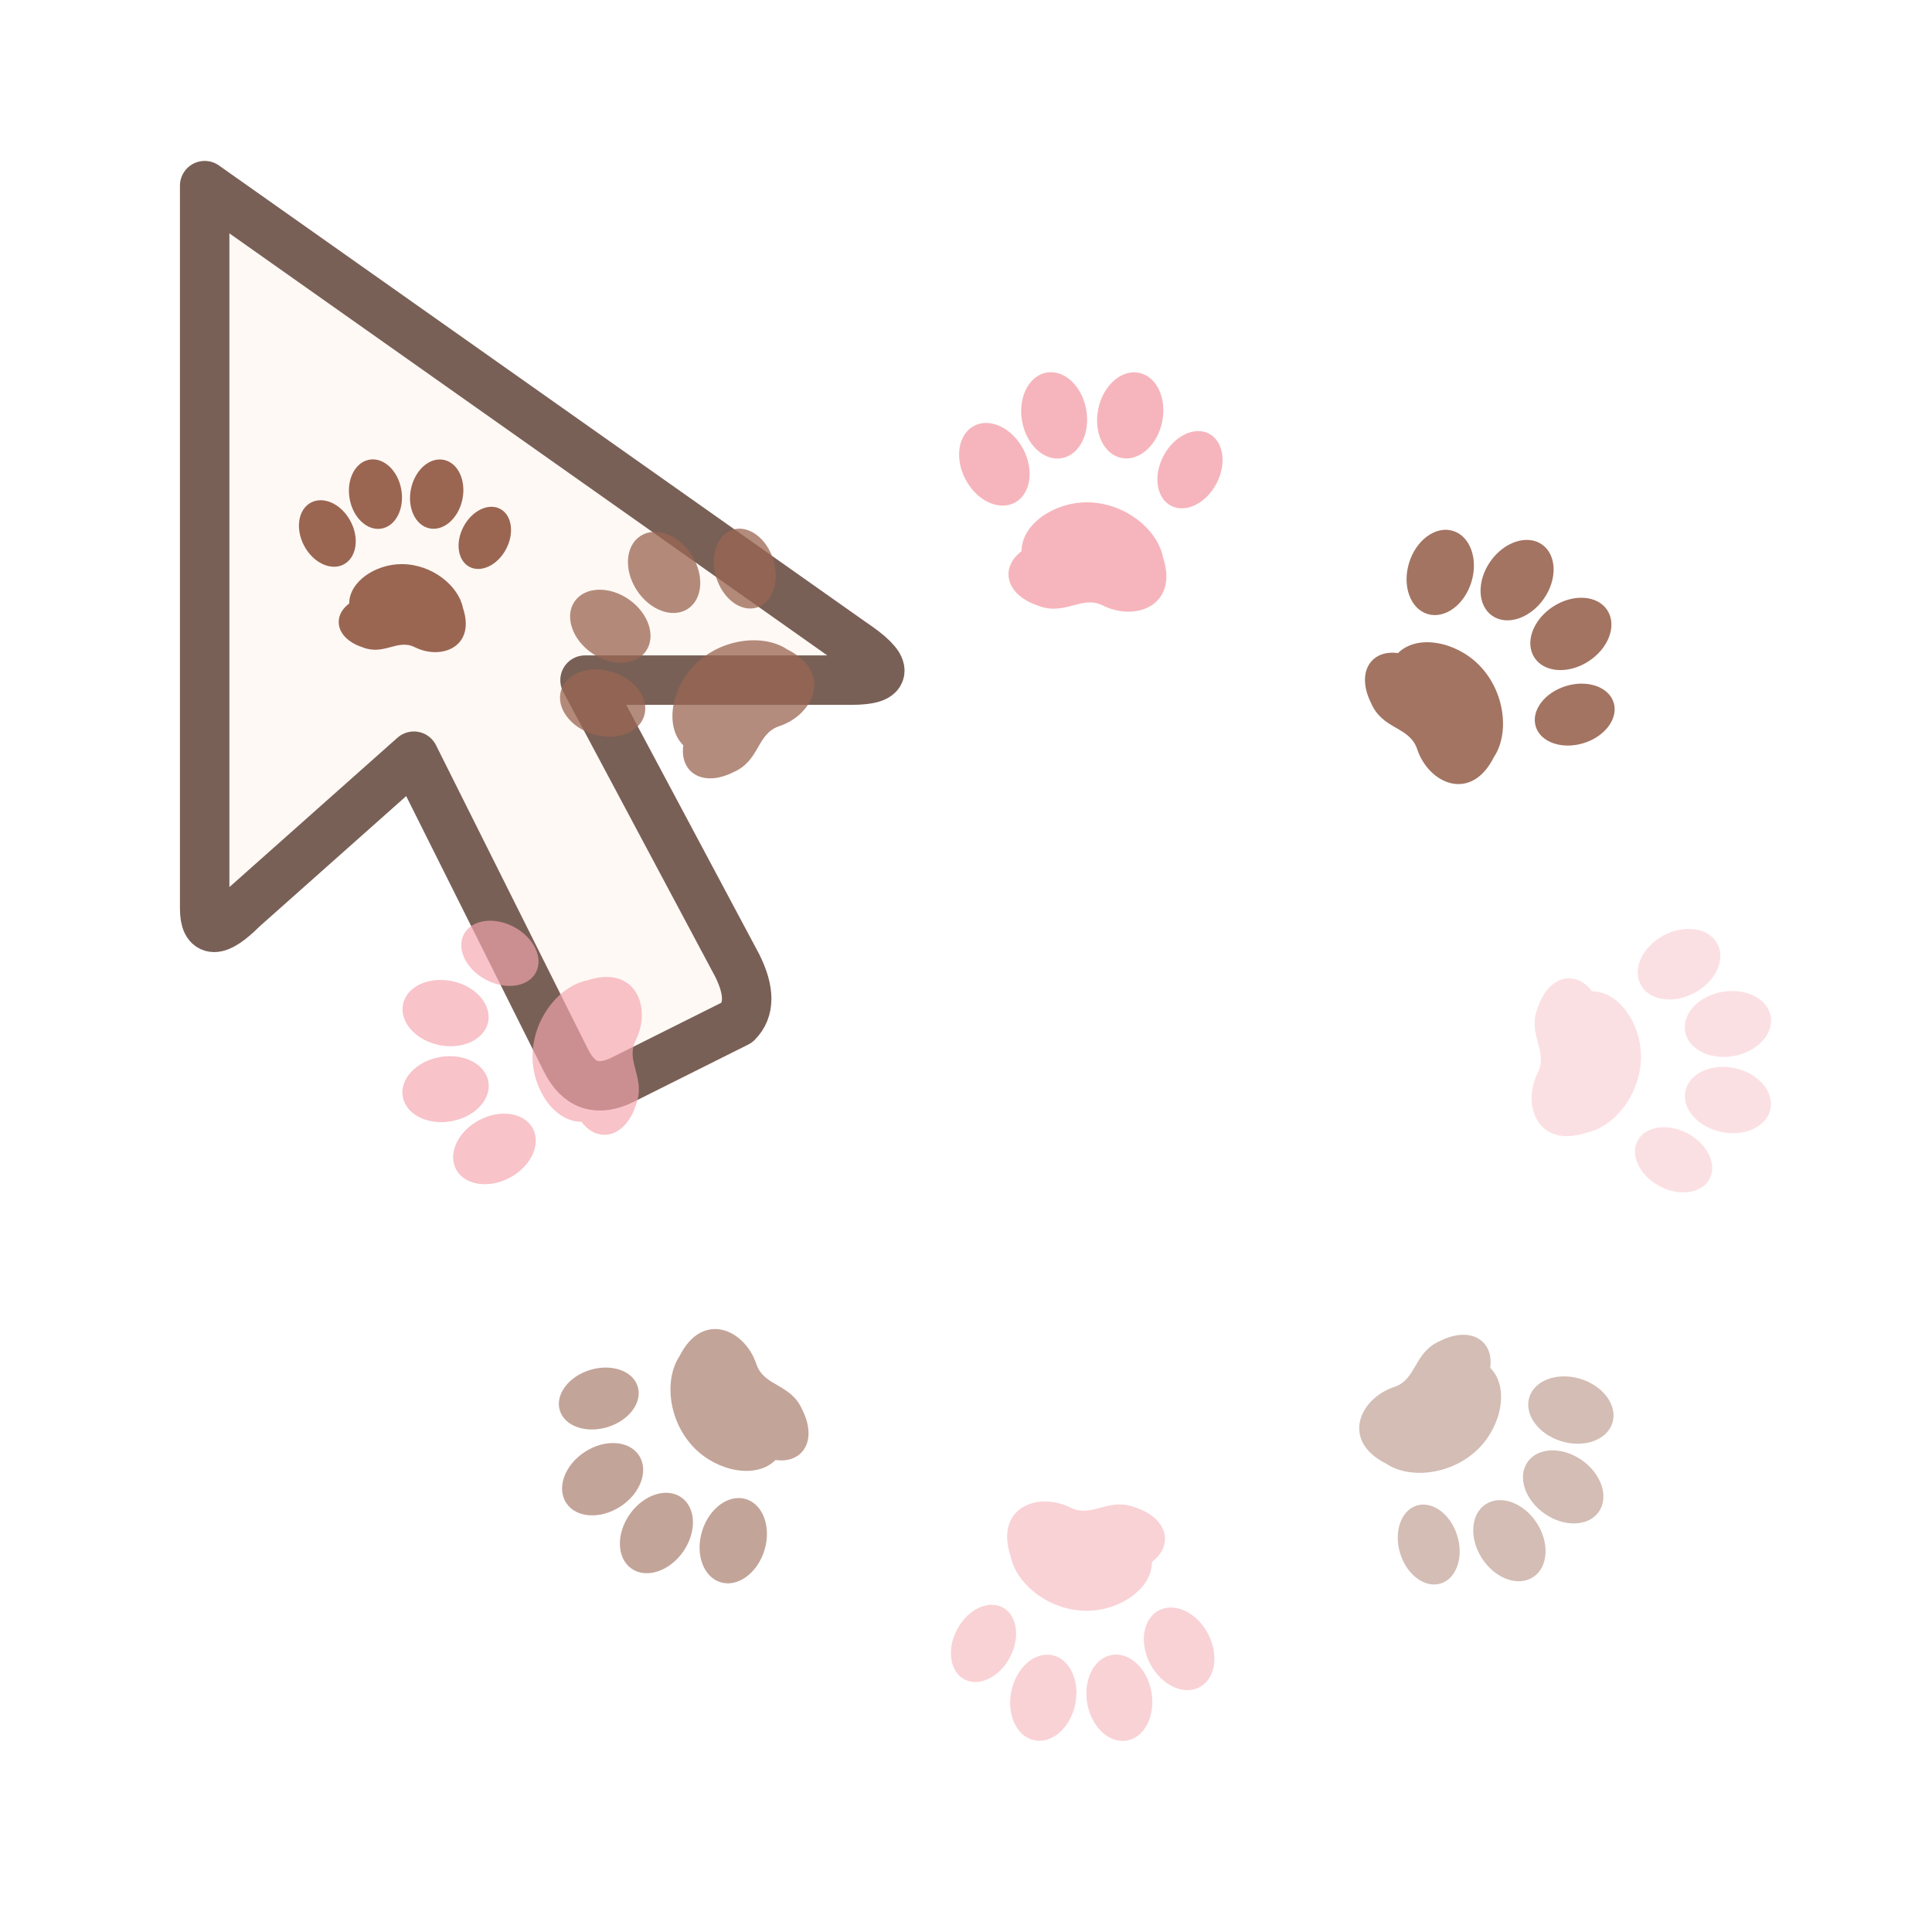
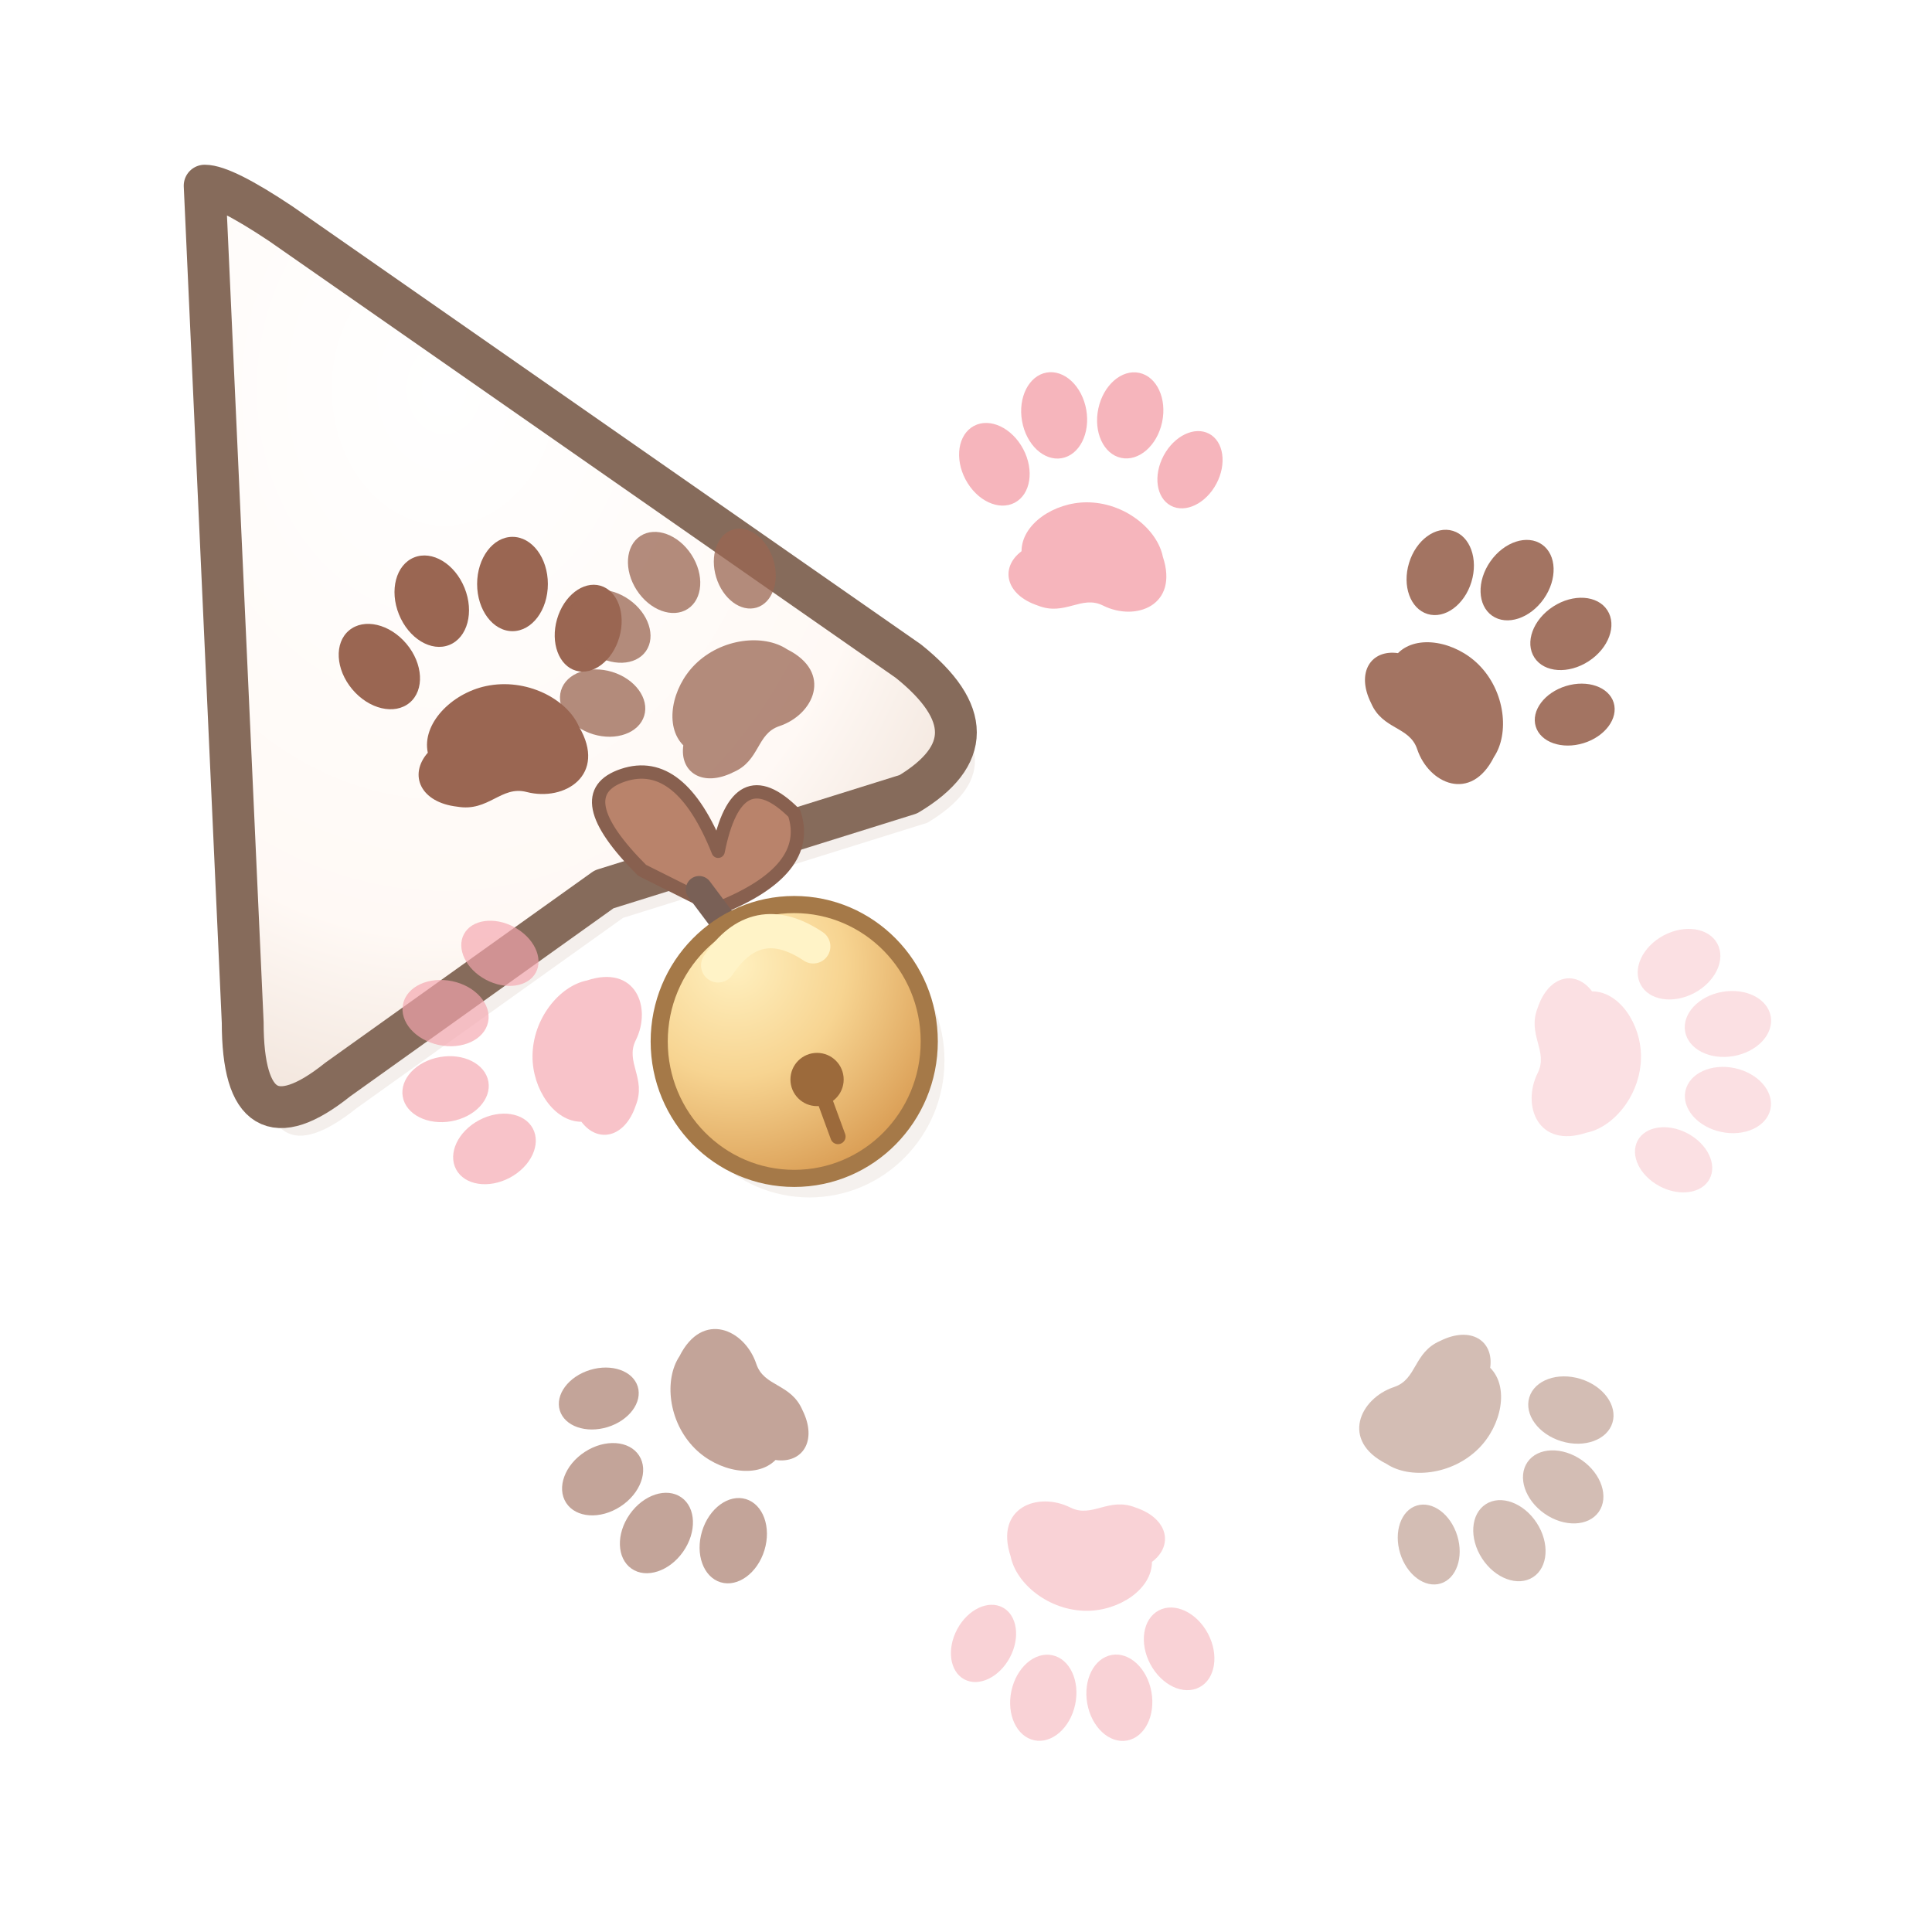
<svg xmlns="http://www.w3.org/2000/svg" width="32" height="32" viewBox="0 0 64 64" role="img">
+   <defs>
+     <radialGradient id="fur" cx=".38" cy=".22" r=".85">
+       <stop offset="0" stop-color="#FFFFFF" />
+       <stop offset="0.65" stop-color="#FFF9F5" />
+       <stop offset="1" stop-color="#E9D9CD" />
+     </radialGradient>
+     <radialGradient id="fluff" cx=".4" cy=".2" r=".85">
+       <stop offset="0" stop-color="#FFFDF9" />
+       <stop offset="0.6" stop-color="#FFF9F5" />
+       <stop offset="1" stop-color="#E7D7CC" />
+     </radialGradient>
+     <radialGradient id="pointer" cx=".32" cy=".22" r=".85">
+       <stop offset="0" stop-color="#FFFFFF" />
+       <stop offset="0.7" stop-color="#FFF9F5" />
+       <stop offset="1" stop-color="#EFE1D7" />
+     </radialGradient>
+     <radialGradient id="bell" cx=".28" cy=".22" r=".85">
+       <stop offset="0" stop-color="#FFF0BF" />
+       <stop offset="0.48" stop-color="#F7D491" />
+       <stop offset="1" stop-color="#D99C53" />
+     </radialGradient>
+     <radialGradient id="gray-pad" cx=".3" cy=".2" r=".85">
+       <stop offset="0" stop-color="#D9D2CD" />
+       <stop offset="0.4" stop-color="#BDB4AE" />
+       <stop offset="1" stop-color="#9E938B" />
+     </radialGradient>
+     <radialGradient id="pink-pad" cx=".28" cy=".2" r=".9">
+       <stop offset="0" stop-color="#FFD0D4" />
+       <stop offset=".46" stop-color="#F4A6AE" />
+       <stop offset="1" stop-color="#CF8790" />
+     </radialGradient>
+     <radialGradient id="coffee-pad" cx=".28" cy=".2" r=".9">
+       <stop offset="0" stop-color="#C89278" />
+       <stop offset=".46" stop-color="#9A6652" />
+       <stop offset="1" stop-color="#815442" />
+     </radialGradient>
+   </defs>
  <g transform="translate(3 3) scale(.63)">
-     <path d="M6 5 L6 43 Q6 45 8 43 L17 35 L25 51 Q26 53 28 52 L34 49 Q35 48 34 46 L26 31 L40 31 Q43 31 40 29Z" fill="#FFF9F5" stroke="#796056" stroke-width="2.6" stroke-linejoin="round" stroke-linecap="round" />
-     <g transform="translate(9 18) scale(.23)">
+     <path d="M6 5 Q7 5 10 7 L43 30 Q48 34 43 37 L27 42 L13 52 Q8 56 8 49Z" fill="#B69A86" stroke="none" stroke-width="1" stroke-linejoin="round" stroke-linecap="round" transform="translate(1 1.5)" opacity=".16" />
+     <path d="M6 5 Q7 5 10 7 L43 30 Q48 34 43 37 L27 42 L13 52 Q8 56 8 49Z" fill="url(#pointer)" stroke="#866B5B" stroke-width="2.2" stroke-linejoin="round" stroke-linecap="round" />
+     <g transform="translate(11 22) scale(.31) rotate(-12 32 32)">
      <ellipse cx="15" cy="23" rx="6" ry="8" fill="#9A6652" transform="rotate(-28 15 23)" />
      <ellipse cx="26" cy="14" rx="6" ry="8" fill="#9A6652" transform="rotate(-10 26 14)" />
      <ellipse cx="40" cy="14" rx="6" ry="8" fill="#9A6652" transform="rotate(12 40 14)" />
      <ellipse cx="51" cy="24" rx="5.5" ry="7.5" fill="#9A6652" transform="rotate(28 51 24)" />
      <path d="M20 39 C20 34 26 30 32 30 C39 30 45 35 46 40 C49 49 41 52 35 49 C31 47 28 51 23 49 C17 47 16 42 20 39Z" fill="#9A6652" stroke="none" stroke-width="1" stroke-linejoin="round" stroke-linecap="round" />
    </g>
+     <path d="M29 41 Q25 37 28 36 Q31 35 33 40 Q34 35 37 38 Q38 41 33 43Z" fill="#B9836B" stroke="#88604F" stroke-width="0.7" stroke-linejoin="round" stroke-linecap="round" />
+     <path d="M32 42 L35 46" fill="none" stroke="#796056" stroke-width="1.4" stroke-linejoin="round" stroke-linecap="round" />
+     <ellipse cx="37" cy="50" rx="7.1" ry="7.2" fill="#BCA18A" opacity=".15" transform="translate(.8 1)" />
+     <ellipse cx="37" cy="50" rx="7.1" ry="7.2" fill="url(#bell)" stroke="#A57948" stroke-width=".9" />
+     <path d="M33 46 Q35 43 38 45" fill="none" stroke="#FFF3C7" stroke-width="1.8" stroke-linejoin="round" stroke-linecap="round" />
+     <ellipse cx="38.2" cy="52" rx="1.4" ry="1.4" fill="#9C6A3B" />
+     <path d="M38.2 52 L39.3 55" fill="none" stroke="#9C6A3B" stroke-width="0.8" stroke-linejoin="round" stroke-linecap="round" />
  </g>
  <g transform="translate(54.000 35.000) rotate(90) scale(.18) translate(-32 -32)" opacity="0.35">
    <ellipse cx="15" cy="23" rx="6" ry="8" fill="#F4A6AE" transform="rotate(-28 15 23)" />
    <ellipse cx="26" cy="14" rx="6" ry="8" fill="#F4A6AE" transform="rotate(-10 26 14)" />
    <ellipse cx="40" cy="14" rx="6" ry="8" fill="#F4A6AE" transform="rotate(12 40 14)" />
    <ellipse cx="51" cy="24" rx="5.5" ry="7.5" fill="#F4A6AE" transform="rotate(28 51 24)" />
    <path d="M20 39 C20 34 26 30 32 30 C39 30 45 35 46 40 C49 49 41 52 35 49 C31 47 28 51 23 49 C17 47 16 42 20 39Z" fill="#F4A6AE" stroke="none" stroke-width="1" stroke-linejoin="round" stroke-linecap="round" />
  </g>
  <g transform="translate(48.728 47.728) rotate(135) scale(.18) translate(-32 -32)" opacity="0.43">
    <ellipse cx="15" cy="23" rx="6" ry="8" fill="#9A6652" transform="rotate(-28 15 23)" />
    <ellipse cx="26" cy="14" rx="6" ry="8" fill="#9A6652" transform="rotate(-10 26 14)" />
    <ellipse cx="40" cy="14" rx="6" ry="8" fill="#9A6652" transform="rotate(12 40 14)" />
    <ellipse cx="51" cy="24" rx="5.5" ry="7.5" fill="#9A6652" transform="rotate(28 51 24)" />
    <path d="M20 39 C20 34 26 30 32 30 C39 30 45 35 46 40 C49 49 41 52 35 49 C31 47 28 51 23 49 C17 47 16 42 20 39Z" fill="#9A6652" stroke="none" stroke-width="1" stroke-linejoin="round" stroke-linecap="round" />
  </g>
  <g transform="translate(36.000 53.000) rotate(180) scale(.18) translate(-32 -32)" opacity="0.51">
    <ellipse cx="15" cy="23" rx="6" ry="8" fill="#F4A6AE" transform="rotate(-28 15 23)" />
    <ellipse cx="26" cy="14" rx="6" ry="8" fill="#F4A6AE" transform="rotate(-10 26 14)" />
    <ellipse cx="40" cy="14" rx="6" ry="8" fill="#F4A6AE" transform="rotate(12 40 14)" />
    <ellipse cx="51" cy="24" rx="5.5" ry="7.5" fill="#F4A6AE" transform="rotate(28 51 24)" />
    <path d="M20 39 C20 34 26 30 32 30 C39 30 45 35 46 40 C49 49 41 52 35 49 C31 47 28 51 23 49 C17 47 16 42 20 39Z" fill="#F4A6AE" stroke="none" stroke-width="1" stroke-linejoin="round" stroke-linecap="round" />
  </g>
  <g transform="translate(23.272 47.728) rotate(225) scale(.18) translate(-32 -32)" opacity="0.59">
    <ellipse cx="15" cy="23" rx="6" ry="8" fill="#9A6652" transform="rotate(-28 15 23)" />
    <ellipse cx="26" cy="14" rx="6" ry="8" fill="#9A6652" transform="rotate(-10 26 14)" />
    <ellipse cx="40" cy="14" rx="6" ry="8" fill="#9A6652" transform="rotate(12 40 14)" />
    <ellipse cx="51" cy="24" rx="5.5" ry="7.5" fill="#9A6652" transform="rotate(28 51 24)" />
    <path d="M20 39 C20 34 26 30 32 30 C39 30 45 35 46 40 C49 49 41 52 35 49 C31 47 28 51 23 49 C17 47 16 42 20 39Z" fill="#9A6652" stroke="none" stroke-width="1" stroke-linejoin="round" stroke-linecap="round" />
  </g>
  <g transform="translate(18.000 35.000) rotate(270) scale(.18) translate(-32 -32)" opacity="0.67">
    <ellipse cx="15" cy="23" rx="6" ry="8" fill="#F4A6AE" transform="rotate(-28 15 23)" />
    <ellipse cx="26" cy="14" rx="6" ry="8" fill="#F4A6AE" transform="rotate(-10 26 14)" />
    <ellipse cx="40" cy="14" rx="6" ry="8" fill="#F4A6AE" transform="rotate(12 40 14)" />
    <ellipse cx="51" cy="24" rx="5.5" ry="7.5" fill="#F4A6AE" transform="rotate(28 51 24)" />
    <path d="M20 39 C20 34 26 30 32 30 C39 30 45 35 46 40 C49 49 41 52 35 49 C31 47 28 51 23 49 C17 47 16 42 20 39Z" fill="#F4A6AE" stroke="none" stroke-width="1" stroke-linejoin="round" stroke-linecap="round" />
  </g>
  <g transform="translate(23.272 22.272) rotate(315) scale(.18) translate(-32 -32)" opacity="0.75">
    <ellipse cx="15" cy="23" rx="6" ry="8" fill="#9A6652" transform="rotate(-28 15 23)" />
    <ellipse cx="26" cy="14" rx="6" ry="8" fill="#9A6652" transform="rotate(-10 26 14)" />
    <ellipse cx="40" cy="14" rx="6" ry="8" fill="#9A6652" transform="rotate(12 40 14)" />
    <ellipse cx="51" cy="24" rx="5.5" ry="7.5" fill="#9A6652" transform="rotate(28 51 24)" />
    <path d="M20 39 C20 34 26 30 32 30 C39 30 45 35 46 40 C49 49 41 52 35 49 C31 47 28 51 23 49 C17 47 16 42 20 39Z" fill="#9A6652" stroke="none" stroke-width="1" stroke-linejoin="round" stroke-linecap="round" />
  </g>
  <g transform="translate(36.000 17.000) rotate(360) scale(.18) translate(-32 -32)" opacity="0.83">
    <ellipse cx="15" cy="23" rx="6" ry="8" fill="#F4A6AE" transform="rotate(-28 15 23)" />
    <ellipse cx="26" cy="14" rx="6" ry="8" fill="#F4A6AE" transform="rotate(-10 26 14)" />
    <ellipse cx="40" cy="14" rx="6" ry="8" fill="#F4A6AE" transform="rotate(12 40 14)" />
    <ellipse cx="51" cy="24" rx="5.5" ry="7.5" fill="#F4A6AE" transform="rotate(28 51 24)" />
    <path d="M20 39 C20 34 26 30 32 30 C39 30 45 35 46 40 C49 49 41 52 35 49 C31 47 28 51 23 49 C17 47 16 42 20 39Z" fill="#F4A6AE" stroke="none" stroke-width="1" stroke-linejoin="round" stroke-linecap="round" />
  </g>
  <g transform="translate(48.728 22.272) rotate(405) scale(.18) translate(-32 -32)" opacity="0.91">
    <ellipse cx="15" cy="23" rx="6" ry="8" fill="#9A6652" transform="rotate(-28 15 23)" />
    <ellipse cx="26" cy="14" rx="6" ry="8" fill="#9A6652" transform="rotate(-10 26 14)" />
    <ellipse cx="40" cy="14" rx="6" ry="8" fill="#9A6652" transform="rotate(12 40 14)" />
    <ellipse cx="51" cy="24" rx="5.5" ry="7.5" fill="#9A6652" transform="rotate(28 51 24)" />
    <path d="M20 39 C20 34 26 30 32 30 C39 30 45 35 46 40 C49 49 41 52 35 49 C31 47 28 51 23 49 C17 47 16 42 20 39Z" fill="#9A6652" stroke="none" stroke-width="1" stroke-linejoin="round" stroke-linecap="round" />
  </g>
</svg>
